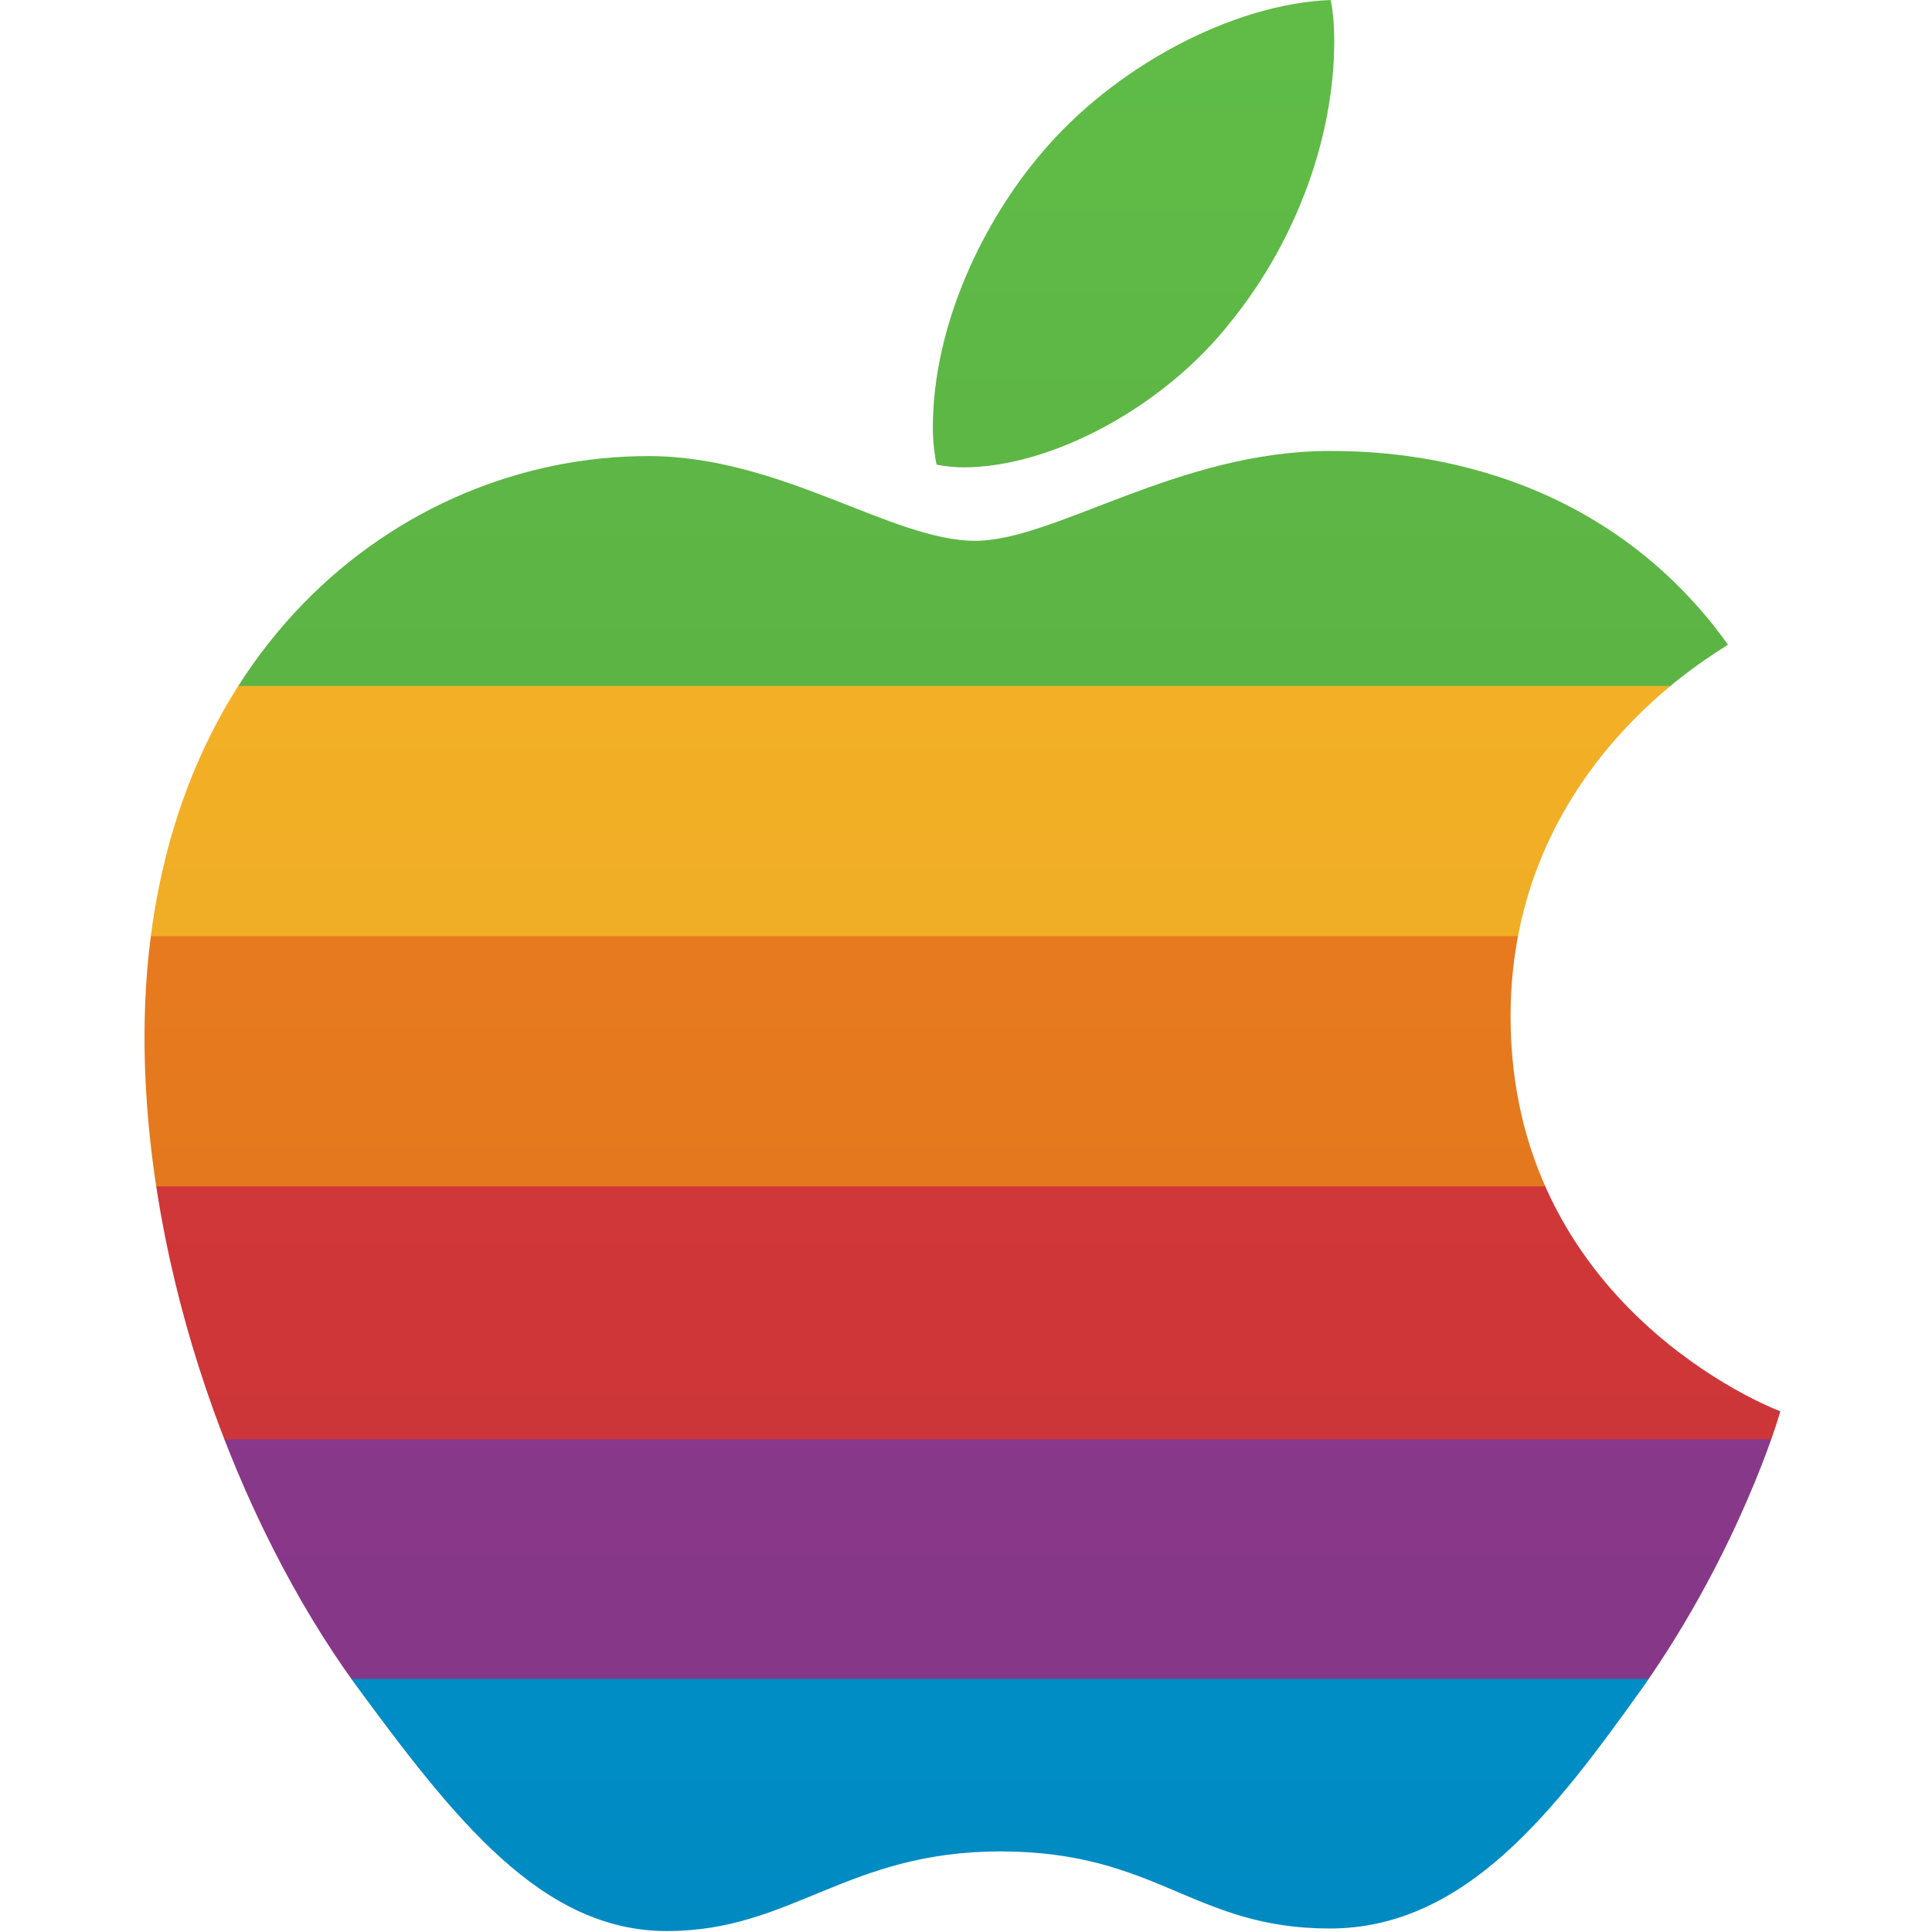
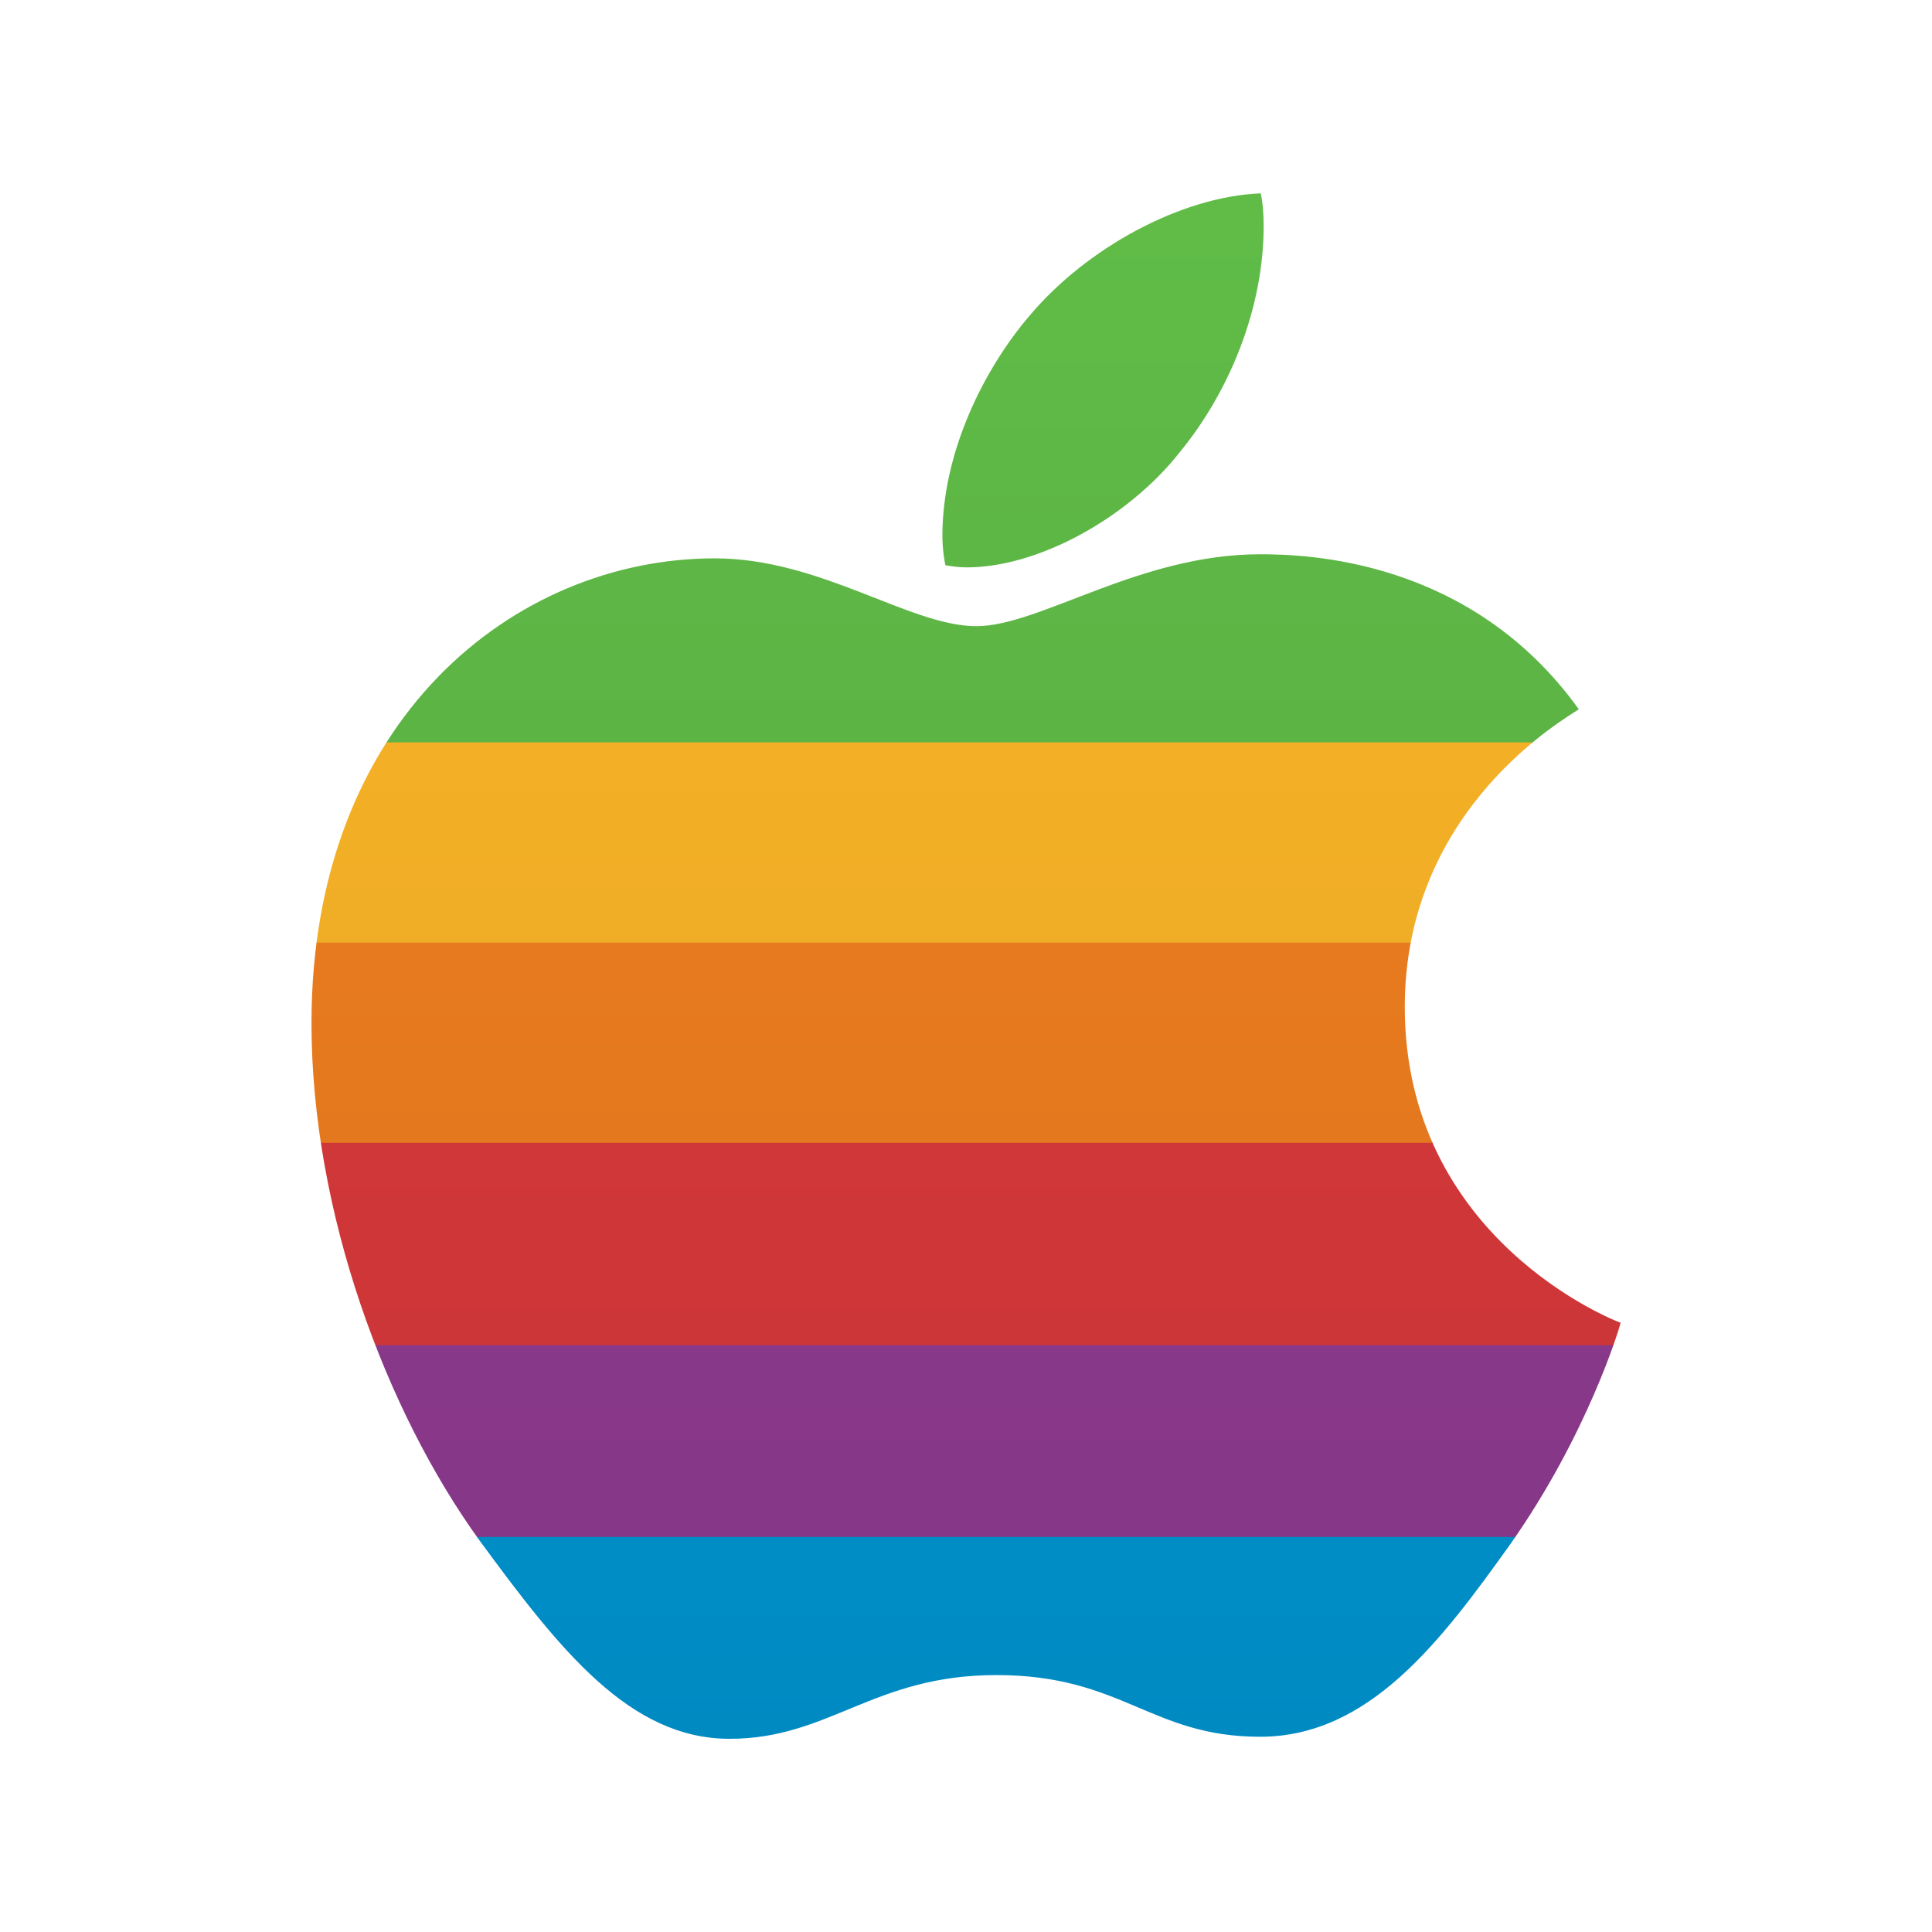
- <svg xmlns="http://www.w3.org/2000/svg" width="1024" height="1024" viewBox="0 0 1024 1024">
-   <g transform="translate(1.993 0) scale(7.118031)">
-     <defs>
-       <linearGradient id="apple1" gradientUnits="userSpaceOnUse" x1="0" y1="0" x2="0" y2="143.86">
-         <stop offset="0" stop-color="#E13B3D" />
-         <stop offset="100%" stop-color="#C63436" />
-       </linearGradient>
-       <linearGradient id="apple2" gradientUnits="userSpaceOnUse" x1="0" y1="0" x2="0" y2="143.86">
-         <stop offset="0" stop-color="#FEB828" />
-         <stop offset="100%" stop-color="#E0A223" />
-       </linearGradient>
-       <linearGradient id="apple3" gradientUnits="userSpaceOnUse" x1="0" y1="0" x2="0" y2="143.86">
-         <stop offset="0" stop-color="#60BC47" />
-         <stop offset="100%" stop-color="#54A53E" />
-       </linearGradient>
-       <linearGradient id="apple4" gradientUnits="userSpaceOnUse" x1="0" y1="0" x2="0" y2="143.86">
-         <stop offset="0" stop-color="#963D97" />
-         <stop offset="100%" stop-color="#843685" />
-       </linearGradient>
-       <linearGradient id="apple5" gradientUnits="userSpaceOnUse" x1="0" y1="0" x2="0" y2="143.86">
-         <stop offset="0" stop-color="#009DDC" />
-         <stop offset="100%" stop-color="#008AC2" />
-       </linearGradient>
-       <linearGradient id="apple6" gradientUnits="userSpaceOnUse" x1="0" y1="0" x2="0" y2="143.86">
-         <stop offset="0" stop-color="#F68220" />
-         <stop offset="100%" stop-color="#D8721C" />
-       </linearGradient>
-       <linearGradient id="apple7" gradientUnits="userSpaceOnUse" x1="0" y1="0" x2="0" y2="143.86">
-         <stop offset="0" stop-color="#60BC47" />
-         <stop offset="100%" stop-color="#54A53E" />
-       </linearGradient>
-       <clipPath id="appleBandGreen">
-         <rect x="-5" y="0" width="150" height="51.08" />
-       </clipPath>
-       <clipPath id="appleBandYellow">
-         <rect x="-5" y="51.02" width="150" height="18.75" />
-       </clipPath>
-       <clipPath id="appleBandOrange">
-         <rect x="-5" y="69.71" width="150" height="18.63" />
-       </clipPath>
-       <clipPath id="appleBandRed">
-         <rect x="-5" y="88.28" width="150" height="18.95" />
-       </clipPath>
-       <clipPath id="appleBandPurple">
-         <rect x="-5" y="107.17" width="150" height="17.9" />
-       </clipPath>
-       <clipPath id="appleBandBlue">
-         <rect x="-5" y="125.01" width="150" height="20" />
-       </clipPath>
-     </defs>
-     <path fill="url(#apple1)" clip-path="url(#appleBandRed)" d="M128.39 48.00C127.52 48.66 112.20 57.04 112.20 75.69C112.20 97.26 131.70 104.89 132.28 105.08C132.19 105.55 129.18 115.53 122.00 125.71C115.60 134.66 108.91 143.60 98.74 143.60C88.56 143.60 85.94 137.86 74.20 137.86C62.75 137.86 58.68 143.79 49.38 143.79C40.07 143.79 33.58 135.51 26.11 125.33C17.46 113.38 10.48 94.82 10.48 77.20C10.48 48.95 29.39 33.96 48.00 33.96C57.89 33.96 66.13 40.27 72.34 40.27C78.25 40.27 87.47 33.58 98.72 33.58C102.99 33.58 118.31 33.96 128.39 48.00Z" />
-     <path fill="url(#apple2)" clip-path="url(#appleBandYellow)" d="M128.39 48.00C127.52 48.66 112.20 57.04 112.20 75.69C112.20 97.26 131.70 104.89 132.28 105.08C132.19 105.55 129.18 115.53 122.00 125.71C115.60 134.66 108.91 143.60 98.74 143.60C88.56 143.60 85.94 137.86 74.20 137.86C62.75 137.86 58.68 143.79 49.38 143.79C40.07 143.79 33.58 135.51 26.11 125.33C17.46 113.38 10.48 94.82 10.48 77.20C10.48 48.95 29.39 33.96 48.00 33.96C57.89 33.96 66.13 40.27 72.34 40.27C78.25 40.27 87.47 33.58 98.72 33.58C102.99 33.58 118.31 33.96 128.39 48.00Z" />
-     <path fill="url(#apple3)" clip-path="url(#appleBandGreen)" d="M128.39 48.00C127.52 48.66 112.20 57.04 112.20 75.69C112.20 97.26 131.70 104.89 132.28 105.08C132.19 105.55 129.18 115.53 122.00 125.71C115.60 134.66 108.91 143.60 98.74 143.60C88.56 143.60 85.94 137.86 74.20 137.86C62.75 137.86 58.68 143.79 49.38 143.79C40.07 143.79 33.58 135.51 26.11 125.33C17.46 113.38 10.48 94.82 10.48 77.20C10.48 48.95 29.39 33.96 48.00 33.96C57.89 33.96 66.13 40.27 72.34 40.27C78.25 40.27 87.47 33.58 98.72 33.58C102.99 33.58 118.31 33.96 128.39 48.00Z" />
-     <path fill="url(#apple4)" clip-path="url(#appleBandPurple)" d="M128.39 48.00C127.52 48.66 112.20 57.04 112.20 75.69C112.20 97.26 131.70 104.89 132.28 105.08C132.19 105.55 129.18 115.53 122.00 125.71C115.60 134.66 108.91 143.60 98.74 143.60C88.56 143.60 85.94 137.86 74.20 137.86C62.75 137.86 58.68 143.79 49.38 143.79C40.07 143.79 33.58 135.51 26.11 125.33C17.46 113.38 10.48 94.82 10.48 77.20C10.48 48.95 29.39 33.96 48.00 33.96C57.89 33.96 66.13 40.27 72.34 40.27C78.25 40.27 87.47 33.58 98.72 33.58C102.99 33.58 118.31 33.96 128.39 48.00Z" />
-     <path fill="url(#apple5)" clip-path="url(#appleBandBlue)" d="M128.39 48.00C127.52 48.66 112.20 57.04 112.20 75.69C112.20 97.26 131.70 104.89 132.28 105.08C132.19 105.55 129.18 115.53 122.00 125.71C115.60 134.66 108.91 143.60 98.74 143.60C88.56 143.60 85.94 137.86 74.20 137.86C62.75 137.86 58.68 143.79 49.38 143.79C40.07 143.79 33.58 135.51 26.11 125.33C17.46 113.38 10.48 94.82 10.48 77.20C10.48 48.95 29.39 33.96 48.00 33.96C57.89 33.96 66.13 40.27 72.34 40.27C78.25 40.27 87.47 33.58 98.72 33.58C102.99 33.58 118.31 33.96 128.39 48.00Z" />
-     <path fill="url(#apple6)" clip-path="url(#appleBandOrange)" d="M128.39 48.00C127.52 48.66 112.20 57.04 112.20 75.69C112.20 97.26 131.70 104.89 132.28 105.08C132.19 105.55 129.18 115.53 122.00 125.71C115.60 134.66 108.91 143.60 98.74 143.60C88.56 143.60 85.94 137.86 74.20 137.86C62.75 137.86 58.68 143.79 49.38 143.79C40.07 143.79 33.58 135.51 26.11 125.33C17.46 113.38 10.48 94.82 10.48 77.20C10.48 48.95 29.39 33.96 48.00 33.96C57.89 33.96 66.13 40.27 72.34 40.27C78.25 40.27 87.47 33.58 98.72 33.58C102.99 33.58 118.31 33.96 128.39 48.00Z" />
-     <path fill="url(#apple7)" d="M91.30 24.04C95.85 18.48 99.07 10.76 99.07 3.03C99.07 1.96 98.99 0.87 98.80 0.00C91.38 0.29 82.57 5.08 77.25 11.43C73.08 16.32 69.18 24.04 69.18 31.87C69.18 33.05 69.37 34.23 69.46 34.60C69.93 34.69 70.69 34.80 71.45 34.80C78.10 34.80 86.46 30.21 91.30 24.04Z" />
+ <svg xmlns="http://www.w3.org/2000/svg" width="100" height="100" viewBox="0 0 100 100">
+   <g transform="translate(10.13677 10.00782) scale(0.07815553)">
+     <g transform="translate(1.993 0) scale(7.118031)">
+       <defs>
+         <linearGradient id="apple1" gradientUnits="userSpaceOnUse" x1="0" y1="0" x2="0" y2="143.86">
+           <stop offset="0" stop-color="#E13B3D" />
+           <stop offset="100%" stop-color="#C63436" />
+         </linearGradient>
+         <linearGradient id="apple2" gradientUnits="userSpaceOnUse" x1="0" y1="0" x2="0" y2="143.86">
+           <stop offset="0" stop-color="#FEB828" />
+           <stop offset="100%" stop-color="#E0A223" />
+         </linearGradient>
+         <linearGradient id="apple3" gradientUnits="userSpaceOnUse" x1="0" y1="0" x2="0" y2="143.86">
+           <stop offset="0" stop-color="#60BC47" />
+           <stop offset="100%" stop-color="#54A53E" />
+         </linearGradient>
+         <linearGradient id="apple4" gradientUnits="userSpaceOnUse" x1="0" y1="0" x2="0" y2="143.86">
+           <stop offset="0" stop-color="#963D97" />
+           <stop offset="100%" stop-color="#843685" />
+         </linearGradient>
+         <linearGradient id="apple5" gradientUnits="userSpaceOnUse" x1="0" y1="0" x2="0" y2="143.86">
+           <stop offset="0" stop-color="#009DDC" />
+           <stop offset="100%" stop-color="#008AC2" />
+         </linearGradient>
+         <linearGradient id="apple6" gradientUnits="userSpaceOnUse" x1="0" y1="0" x2="0" y2="143.86">
+           <stop offset="0" stop-color="#F68220" />
+           <stop offset="100%" stop-color="#D8721C" />
+         </linearGradient>
+         <linearGradient id="apple7" gradientUnits="userSpaceOnUse" x1="0" y1="0" x2="0" y2="143.86">
+           <stop offset="0" stop-color="#60BC47" />
+           <stop offset="100%" stop-color="#54A53E" />
+         </linearGradient>
+         <clipPath id="appleBandGreen">
+           <rect x="-5" y="0" width="150" height="51.08" />
+         </clipPath>
+         <clipPath id="appleBandYellow">
+           <rect x="-5" y="51.02" width="150" height="18.75" />
+         </clipPath>
+         <clipPath id="appleBandOrange">
+           <rect x="-5" y="69.71" width="150" height="18.63" />
+         </clipPath>
+         <clipPath id="appleBandRed">
+           <rect x="-5" y="88.28" width="150" height="18.95" />
+         </clipPath>
+         <clipPath id="appleBandPurple">
+           <rect x="-5" y="107.17" width="150" height="17.9" />
+         </clipPath>
+         <clipPath id="appleBandBlue">
+           <rect x="-5" y="125.01" width="150" height="20" />
+         </clipPath>
+       </defs>
+       <path fill="url(#apple1)" clip-path="url(#appleBandRed)" d="M128.39 48.00C127.52 48.66 112.20 57.04 112.20 75.69C112.20 97.26 131.70 104.89 132.28 105.08C132.19 105.55 129.18 115.53 122.00 125.71C115.60 134.66 108.91 143.60 98.74 143.60C88.56 143.60 85.94 137.86 74.20 137.86C62.75 137.86 58.68 143.79 49.38 143.79C40.07 143.79 33.58 135.51 26.11 125.33C17.46 113.38 10.48 94.82 10.48 77.20C10.48 48.95 29.39 33.96 48.00 33.96C57.89 33.96 66.13 40.27 72.34 40.27C78.25 40.27 87.47 33.58 98.72 33.58C102.99 33.58 118.31 33.96 128.39 48.00Z" />
+       <path fill="url(#apple2)" clip-path="url(#appleBandYellow)" d="M128.39 48.00C127.52 48.66 112.20 57.04 112.20 75.69C112.20 97.26 131.70 104.89 132.28 105.08C132.19 105.55 129.18 115.53 122.00 125.71C115.60 134.66 108.91 143.60 98.74 143.60C88.56 143.60 85.94 137.86 74.20 137.86C62.75 137.86 58.68 143.79 49.38 143.79C40.07 143.79 33.58 135.51 26.11 125.33C17.46 113.38 10.48 94.82 10.48 77.20C10.48 48.95 29.39 33.96 48.00 33.96C57.89 33.96 66.13 40.27 72.34 40.27C78.25 40.27 87.47 33.58 98.72 33.58C102.99 33.58 118.31 33.96 128.39 48.00Z" />
+       <path fill="url(#apple3)" clip-path="url(#appleBandGreen)" d="M128.39 48.00C127.52 48.66 112.20 57.04 112.20 75.69C112.20 97.26 131.70 104.89 132.28 105.08C132.19 105.55 129.18 115.53 122.00 125.71C115.60 134.66 108.91 143.60 98.74 143.60C88.56 143.60 85.94 137.86 74.20 137.86C62.75 137.86 58.68 143.79 49.38 143.79C40.07 143.79 33.58 135.51 26.11 125.33C17.46 113.38 10.48 94.82 10.48 77.20C10.48 48.95 29.39 33.96 48.00 33.96C57.89 33.96 66.13 40.27 72.34 40.27C78.25 40.27 87.47 33.58 98.72 33.58C102.99 33.58 118.31 33.96 128.39 48.00Z" />
+       <path fill="url(#apple4)" clip-path="url(#appleBandPurple)" d="M128.39 48.00C127.52 48.66 112.20 57.04 112.20 75.69C112.20 97.26 131.70 104.89 132.28 105.08C132.19 105.55 129.18 115.53 122.00 125.71C115.60 134.66 108.91 143.60 98.74 143.60C88.56 143.60 85.94 137.86 74.20 137.86C62.75 137.86 58.68 143.79 49.38 143.79C40.07 143.79 33.58 135.51 26.11 125.33C17.46 113.38 10.48 94.82 10.48 77.20C10.48 48.95 29.39 33.96 48.00 33.96C57.89 33.96 66.13 40.27 72.34 40.27C78.25 40.27 87.47 33.58 98.72 33.58C102.99 33.58 118.31 33.96 128.39 48.00Z" />
+       <path fill="url(#apple5)" clip-path="url(#appleBandBlue)" d="M128.39 48.00C127.52 48.66 112.20 57.04 112.20 75.69C112.20 97.26 131.70 104.89 132.28 105.08C132.19 105.55 129.18 115.53 122.00 125.71C115.60 134.66 108.91 143.60 98.74 143.60C88.56 143.60 85.94 137.86 74.20 137.86C62.75 137.86 58.68 143.79 49.38 143.79C40.07 143.79 33.58 135.51 26.11 125.33C17.46 113.38 10.48 94.82 10.48 77.20C10.48 48.95 29.39 33.96 48.00 33.96C57.89 33.96 66.13 40.27 72.34 40.27C78.25 40.27 87.47 33.58 98.72 33.58C102.99 33.58 118.31 33.96 128.39 48.00Z" />
+       <path fill="url(#apple6)" clip-path="url(#appleBandOrange)" d="M128.39 48.00C127.52 48.66 112.20 57.04 112.20 75.69C112.20 97.26 131.70 104.89 132.28 105.08C132.19 105.55 129.18 115.53 122.00 125.71C115.60 134.66 108.91 143.60 98.74 143.60C88.56 143.60 85.94 137.86 74.20 137.86C62.75 137.86 58.68 143.79 49.38 143.79C40.07 143.79 33.58 135.51 26.11 125.33C17.46 113.38 10.48 94.82 10.48 77.20C10.48 48.95 29.39 33.96 48.00 33.96C57.89 33.96 66.13 40.27 72.34 40.27C78.25 40.27 87.47 33.58 98.72 33.58C102.99 33.58 118.31 33.96 128.39 48.00Z" />
+       <path fill="url(#apple7)" d="M91.30 24.04C95.85 18.48 99.07 10.76 99.07 3.03C99.07 1.96 98.99 0.87 98.80 0.00C91.38 0.29 82.57 5.08 77.25 11.43C73.08 16.32 69.18 24.04 69.18 31.87C69.18 33.05 69.37 34.23 69.46 34.60C69.93 34.69 70.69 34.80 71.45 34.80C78.10 34.80 86.46 30.21 91.30 24.04Z" />
+     </g>
  </g>
</svg>
